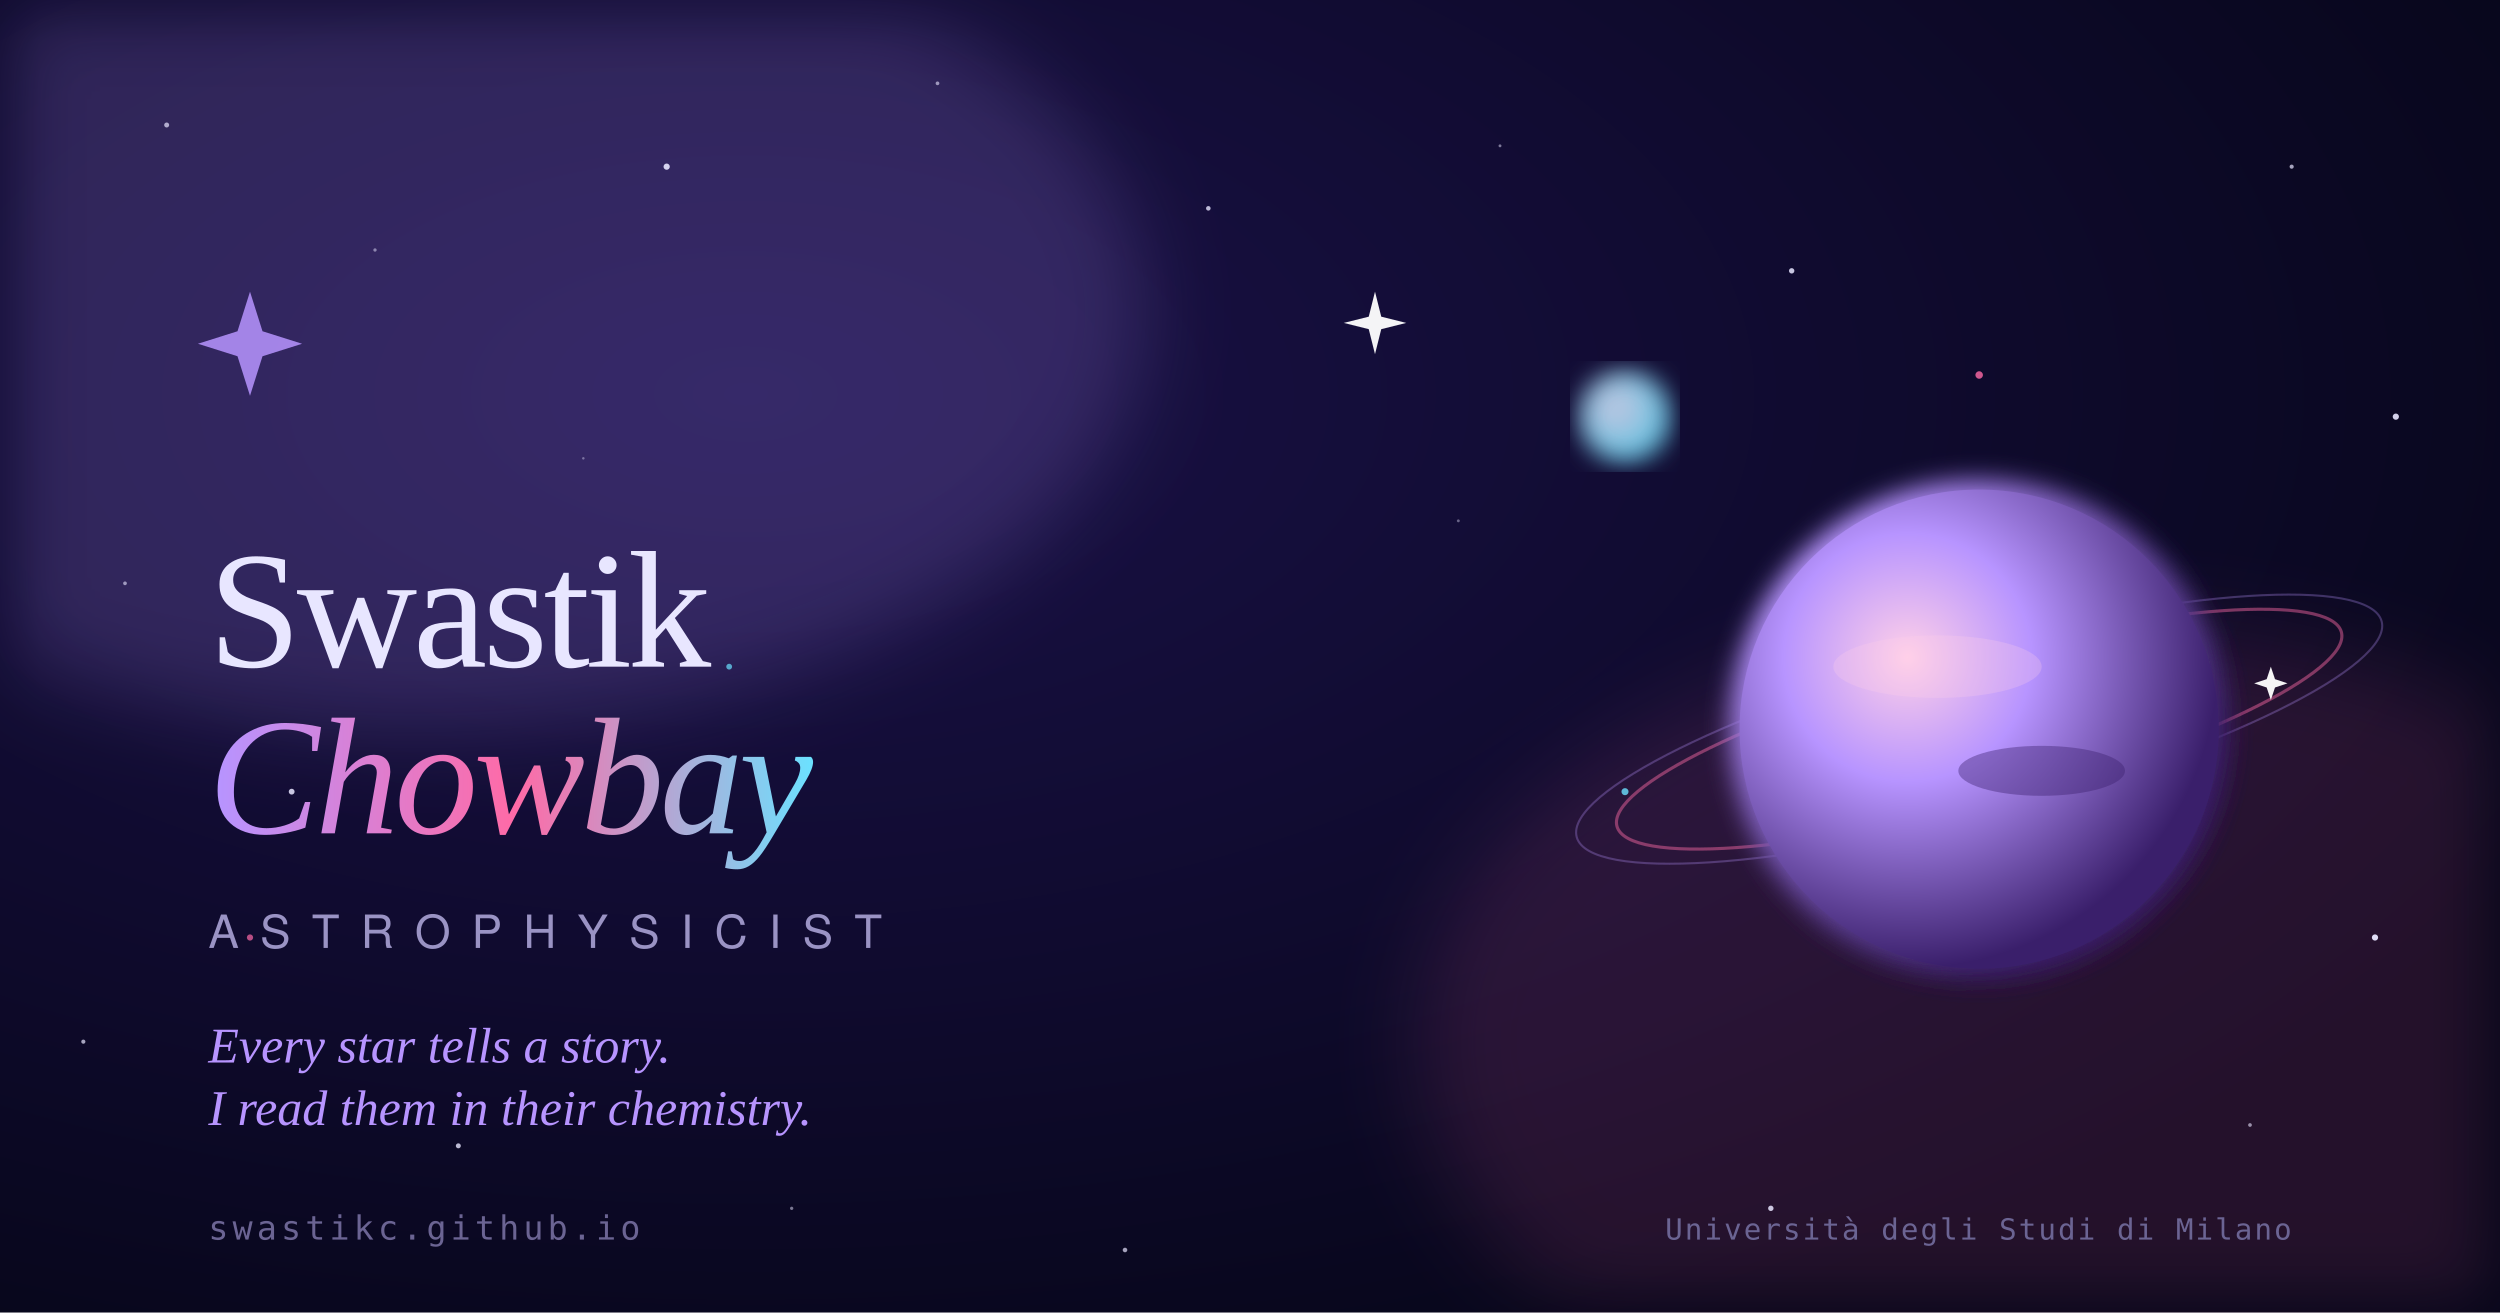
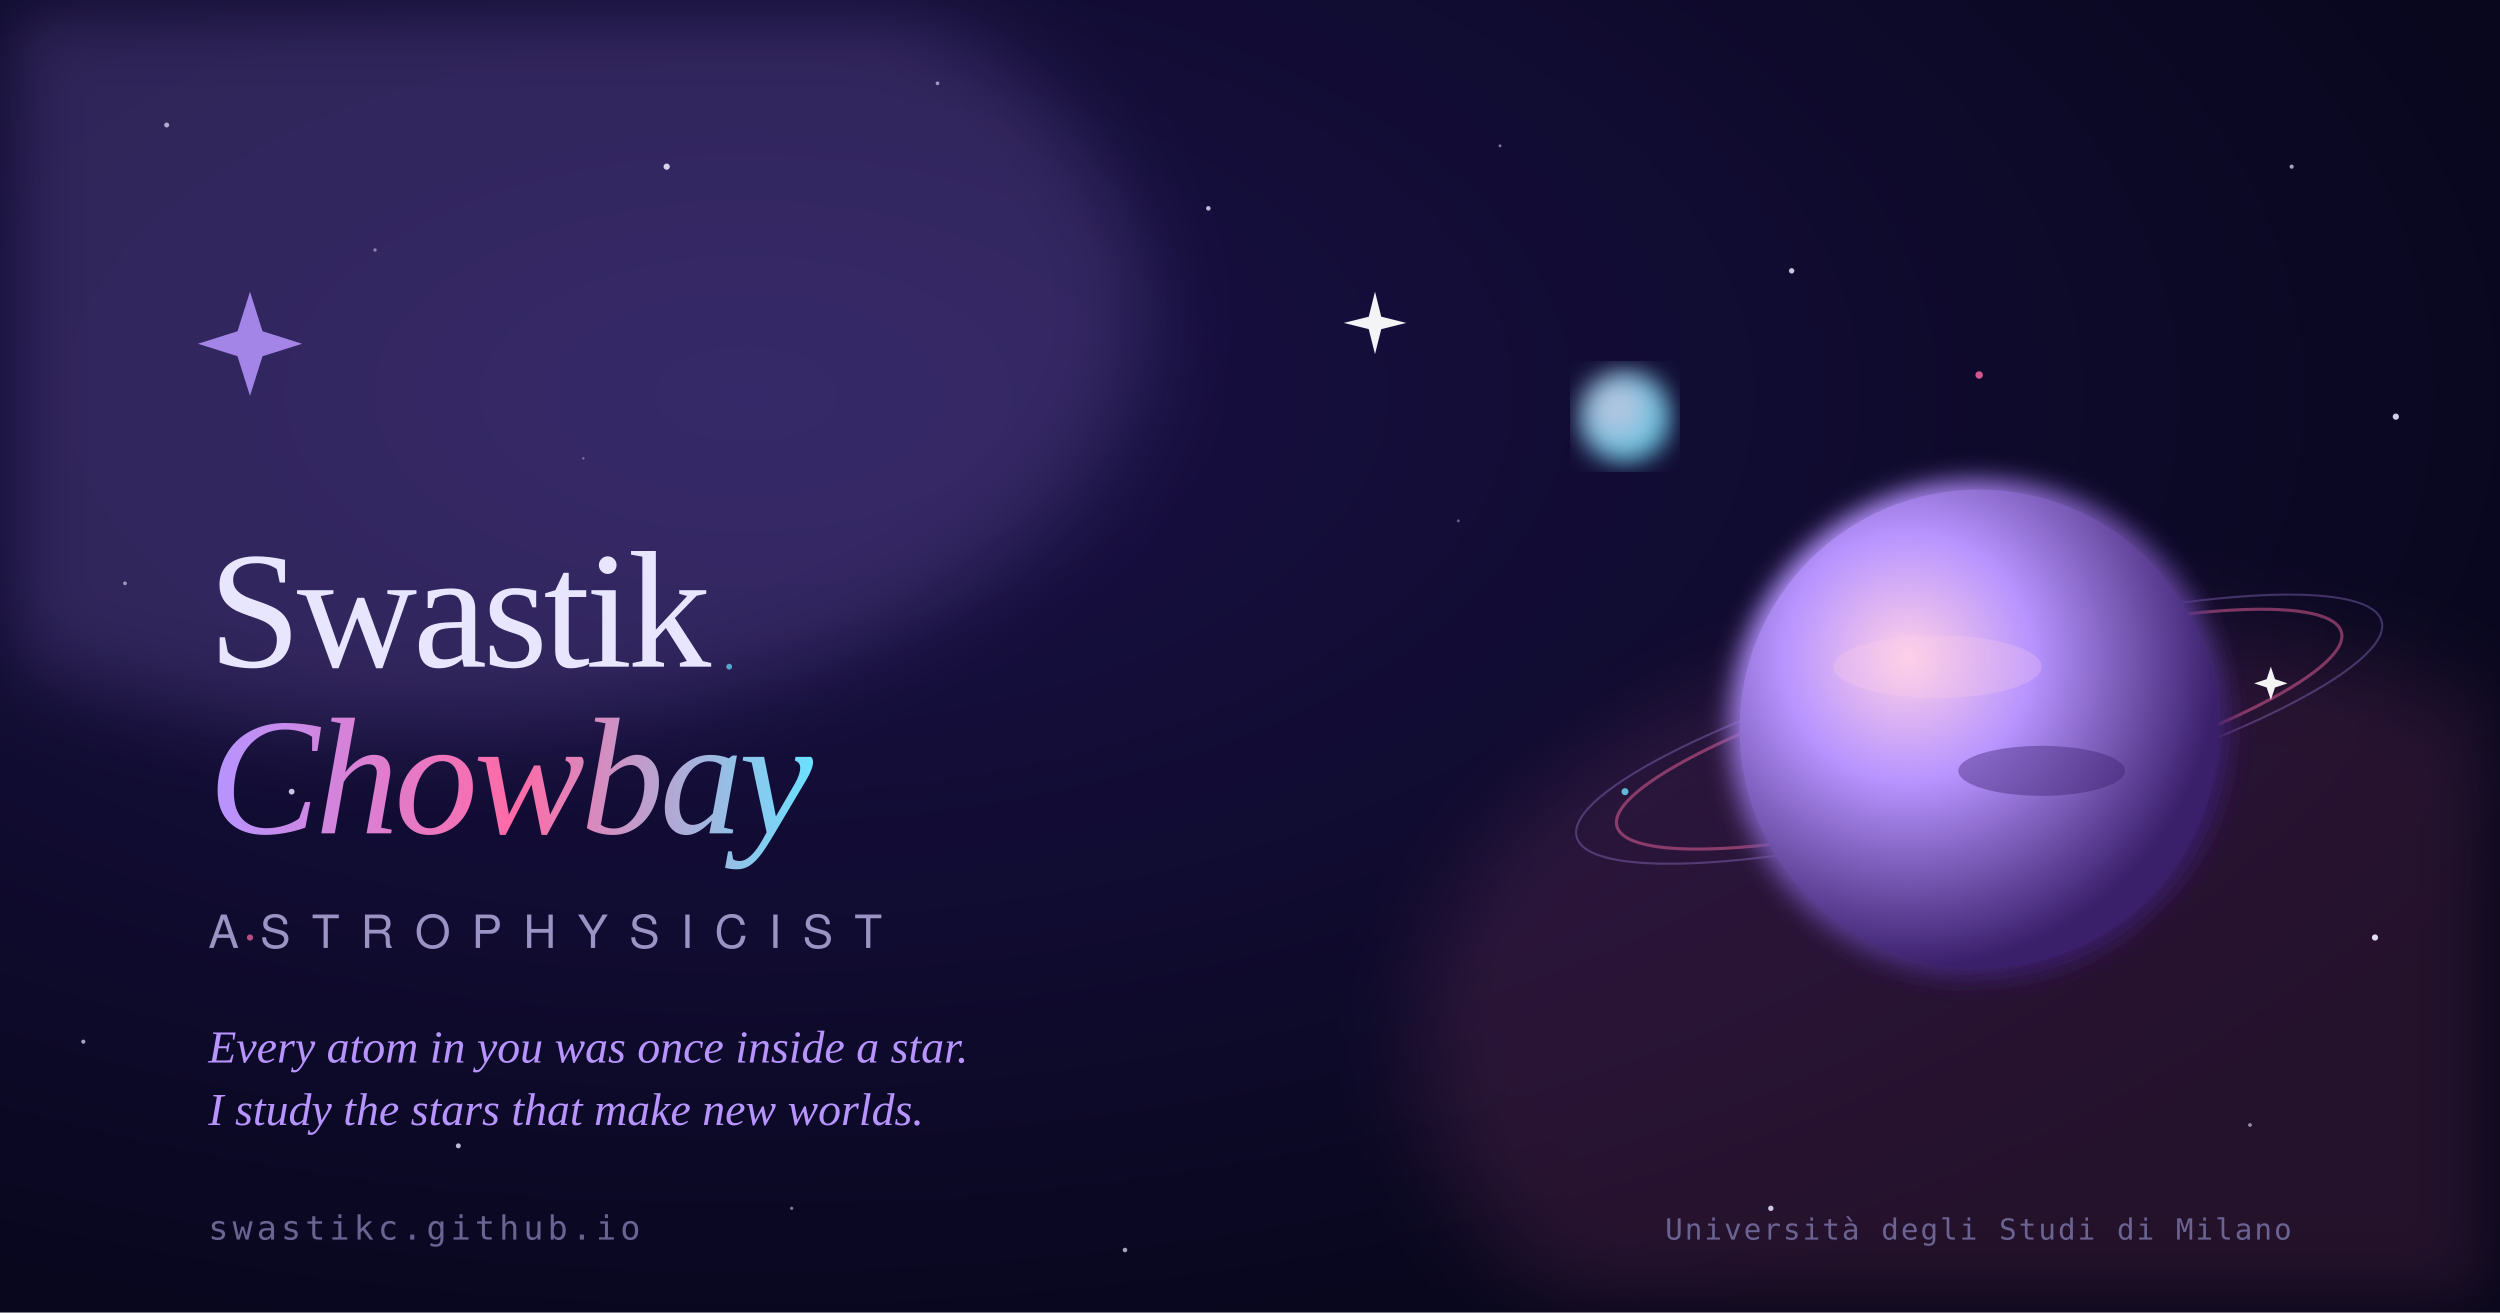
<svg xmlns="http://www.w3.org/2000/svg" viewBox="0 0 1200 630" width="1200" height="630">
  <defs>
    <radialGradient id="bg" cx="30%" cy="30%" r="80%">
      <stop offset="0%" stop-color="#1a1148" />
      <stop offset="100%" stop-color="#07061a" />
    </radialGradient>
    <radialGradient id="planet" cx="35%" cy="35%" r="65%">
      <stop offset="0%" stop-color="#ffd0e8" />
      <stop offset="40%" stop-color="#b794ff" />
      <stop offset="100%" stop-color="#3a1f6b" />
    </radialGradient>
    <radialGradient id="moon" cx="40%" cy="40%" r="60%">
      <stop offset="0%" stop-color="#e8e6ff" />
      <stop offset="100%" stop-color="#6be1ff" />
    </radialGradient>
    <linearGradient id="title" x1="0%" y1="0%" x2="100%" y2="0%">
      <stop offset="0%" stop-color="#b794ff" />
      <stop offset="50%" stop-color="#ff6aa6" />
      <stop offset="100%" stop-color="#6be1ff" />
    </linearGradient>
    <filter id="glow">
      <feGaussianBlur stdDeviation="20" />
    </filter>
    <filter id="softglow">
      <feGaussianBlur stdDeviation="6" />
    </filter>
  </defs>
  <rect width="1200" height="630" fill="url(#bg)" />
  <ellipse cx="200" cy="150" rx="350" ry="200" fill="#b794ff" opacity="0.18" filter="url(#glow)" />
  <ellipse cx="1000" cy="500" rx="320" ry="200" fill="#ff6aa6" opacity="0.12" filter="url(#glow)" />
  <g fill="#e8e6ff">
    <circle cx="80" cy="60" r="1.2" opacity="0.7" />
    <circle cx="180" cy="120" r="0.8" opacity="0.5" />
    <circle cx="320" cy="80" r="1.5" opacity="0.9" />
    <circle cx="450" cy="40" r="0.9" opacity="0.6" />
    <circle cx="580" cy="100" r="1.1" opacity="0.8" />
    <circle cx="720" cy="70" r="0.7" opacity="0.5" />
    <circle cx="860" cy="130" r="1.3" opacity="0.85" />
    <circle cx="1100" cy="80" r="1.0" opacity="0.7" />
    <circle cx="1150" cy="200" r="1.5" opacity="0.9" />
    <circle cx="60" cy="280" r="0.9" opacity="0.6" />
    <circle cx="140" cy="380" r="1.4" opacity="0.85" />
    <circle cx="40" cy="500" r="1.0" opacity="0.7" />
    <circle cx="220" cy="550" r="1.2" opacity="0.8" />
    <circle cx="380" cy="580" r="0.8" opacity="0.5" />
    <circle cx="540" cy="600" r="1.1" opacity="0.7" />
    <circle cx="850" cy="580" r="1.3" opacity="0.85" />
    <circle cx="1080" cy="540" r="0.9" opacity="0.6" />
    <circle cx="1140" cy="450" r="1.5" opacity="0.95" />
    <circle cx="700" cy="250" r="0.7" opacity="0.4" />
    <circle cx="280" cy="220" r="0.6" opacity="0.4" />
  </g>
  <g fill="#ff6aa6">
    <circle cx="950" cy="180" r="1.8" opacity="0.8" />
    <circle cx="120" cy="450" r="1.5" opacity="0.7" />
  </g>
  <g fill="#6be1ff">
    <circle cx="780" cy="380" r="1.7" opacity="0.8" />
    <circle cx="350" cy="320" r="1.4" opacity="0.7" />
  </g>
  <g transform="translate(950, 350)">
    <ellipse cx="0" cy="0" rx="180" ry="35" stroke="#ff6aa6" stroke-width="1.5" fill="none" opacity="0.45" transform="rotate(-15)" />
    <ellipse cx="0" cy="0" rx="200" ry="40" stroke="#b794ff" stroke-width="1" fill="none" opacity="0.3" transform="rotate(-15)" />
    <circle r="120" fill="url(#planet)" filter="url(#softglow)" />
    <circle r="115" fill="url(#planet)" />
    <ellipse cx="-20" cy="-30" rx="50" ry="15" fill="#ffd0e8" opacity="0.25" />
    <ellipse cx="30" cy="20" rx="40" ry="12" fill="#3a1f6b" opacity="0.4" />
  </g>
  <circle cx="780" cy="200" r="22" fill="url(#moon)" filter="url(#softglow)" opacity="0.85" />
  <g fill="#ffffff" opacity="0.95">
    <path d="M 660 140 L 663 152 L 675 155 L 663 158 L 660 170 L 657 158 L 645 155 L 657 152 Z" />
    <path d="M 1090 320 L 1092 326 L 1098 328 L 1092 330 L 1090 336 L 1088 330 L 1082 328 L 1088 326 Z" />
  </g>
  <g transform="translate(120, 165)" fill="#b794ff" opacity="0.85">
    <path d="M 0 -25 L 6 -6 L 25 0 L 6 6 L 0 25 L -6 6 L -25 0 L -6 -6 Z" />
  </g>
  <text x="100" y="320" font-family="Georgia, 'Times New Roman', serif" font-size="80" font-weight="300" fill="#e8e6ff" letter-spacing="-2">Swastik</text>
  <text x="100" y="400" font-family="Georgia, 'Times New Roman', serif" font-size="80" font-weight="300" font-style="italic" fill="url(#title)" letter-spacing="-2">Chowbay</text>
  <text x="100" y="455" font-family="Helvetica, Arial, sans-serif" font-size="22" font-weight="400" fill="#9a93c4" letter-spacing="2">A S T R O P H Y S I C I S T</text>
-   <text x="100" y="510" font-family="Georgia, 'Times New Roman', serif" font-size="24" font-style="italic" fill="#b794ff">Every star tells a story.</text>
-   <text x="100" y="540" font-family="Georgia, 'Times New Roman', serif" font-size="24" font-style="italic" fill="#b794ff">I read them in their chemistry.</text>
+   <text x="100" y="510" font-family="Georgia, 'Times New Roman', serif" font-size="22" font-style="italic" fill="#b794ff">Every atom in you was once inside a star.</text>
+   <text x="100" y="540" font-family="Georgia, 'Times New Roman', serif" font-size="22" font-style="italic" fill="#b794ff">I study the stars that make new worlds.</text>
  <text x="100" y="595" font-family="monospace" font-size="16" fill="#6b6493" letter-spacing="2">swastikc.github.io</text>
  <text x="1100" y="595" font-family="monospace" font-size="14" fill="#6b6493" text-anchor="end" letter-spacing="1">Università degli Studi di Milano</text>
</svg>
